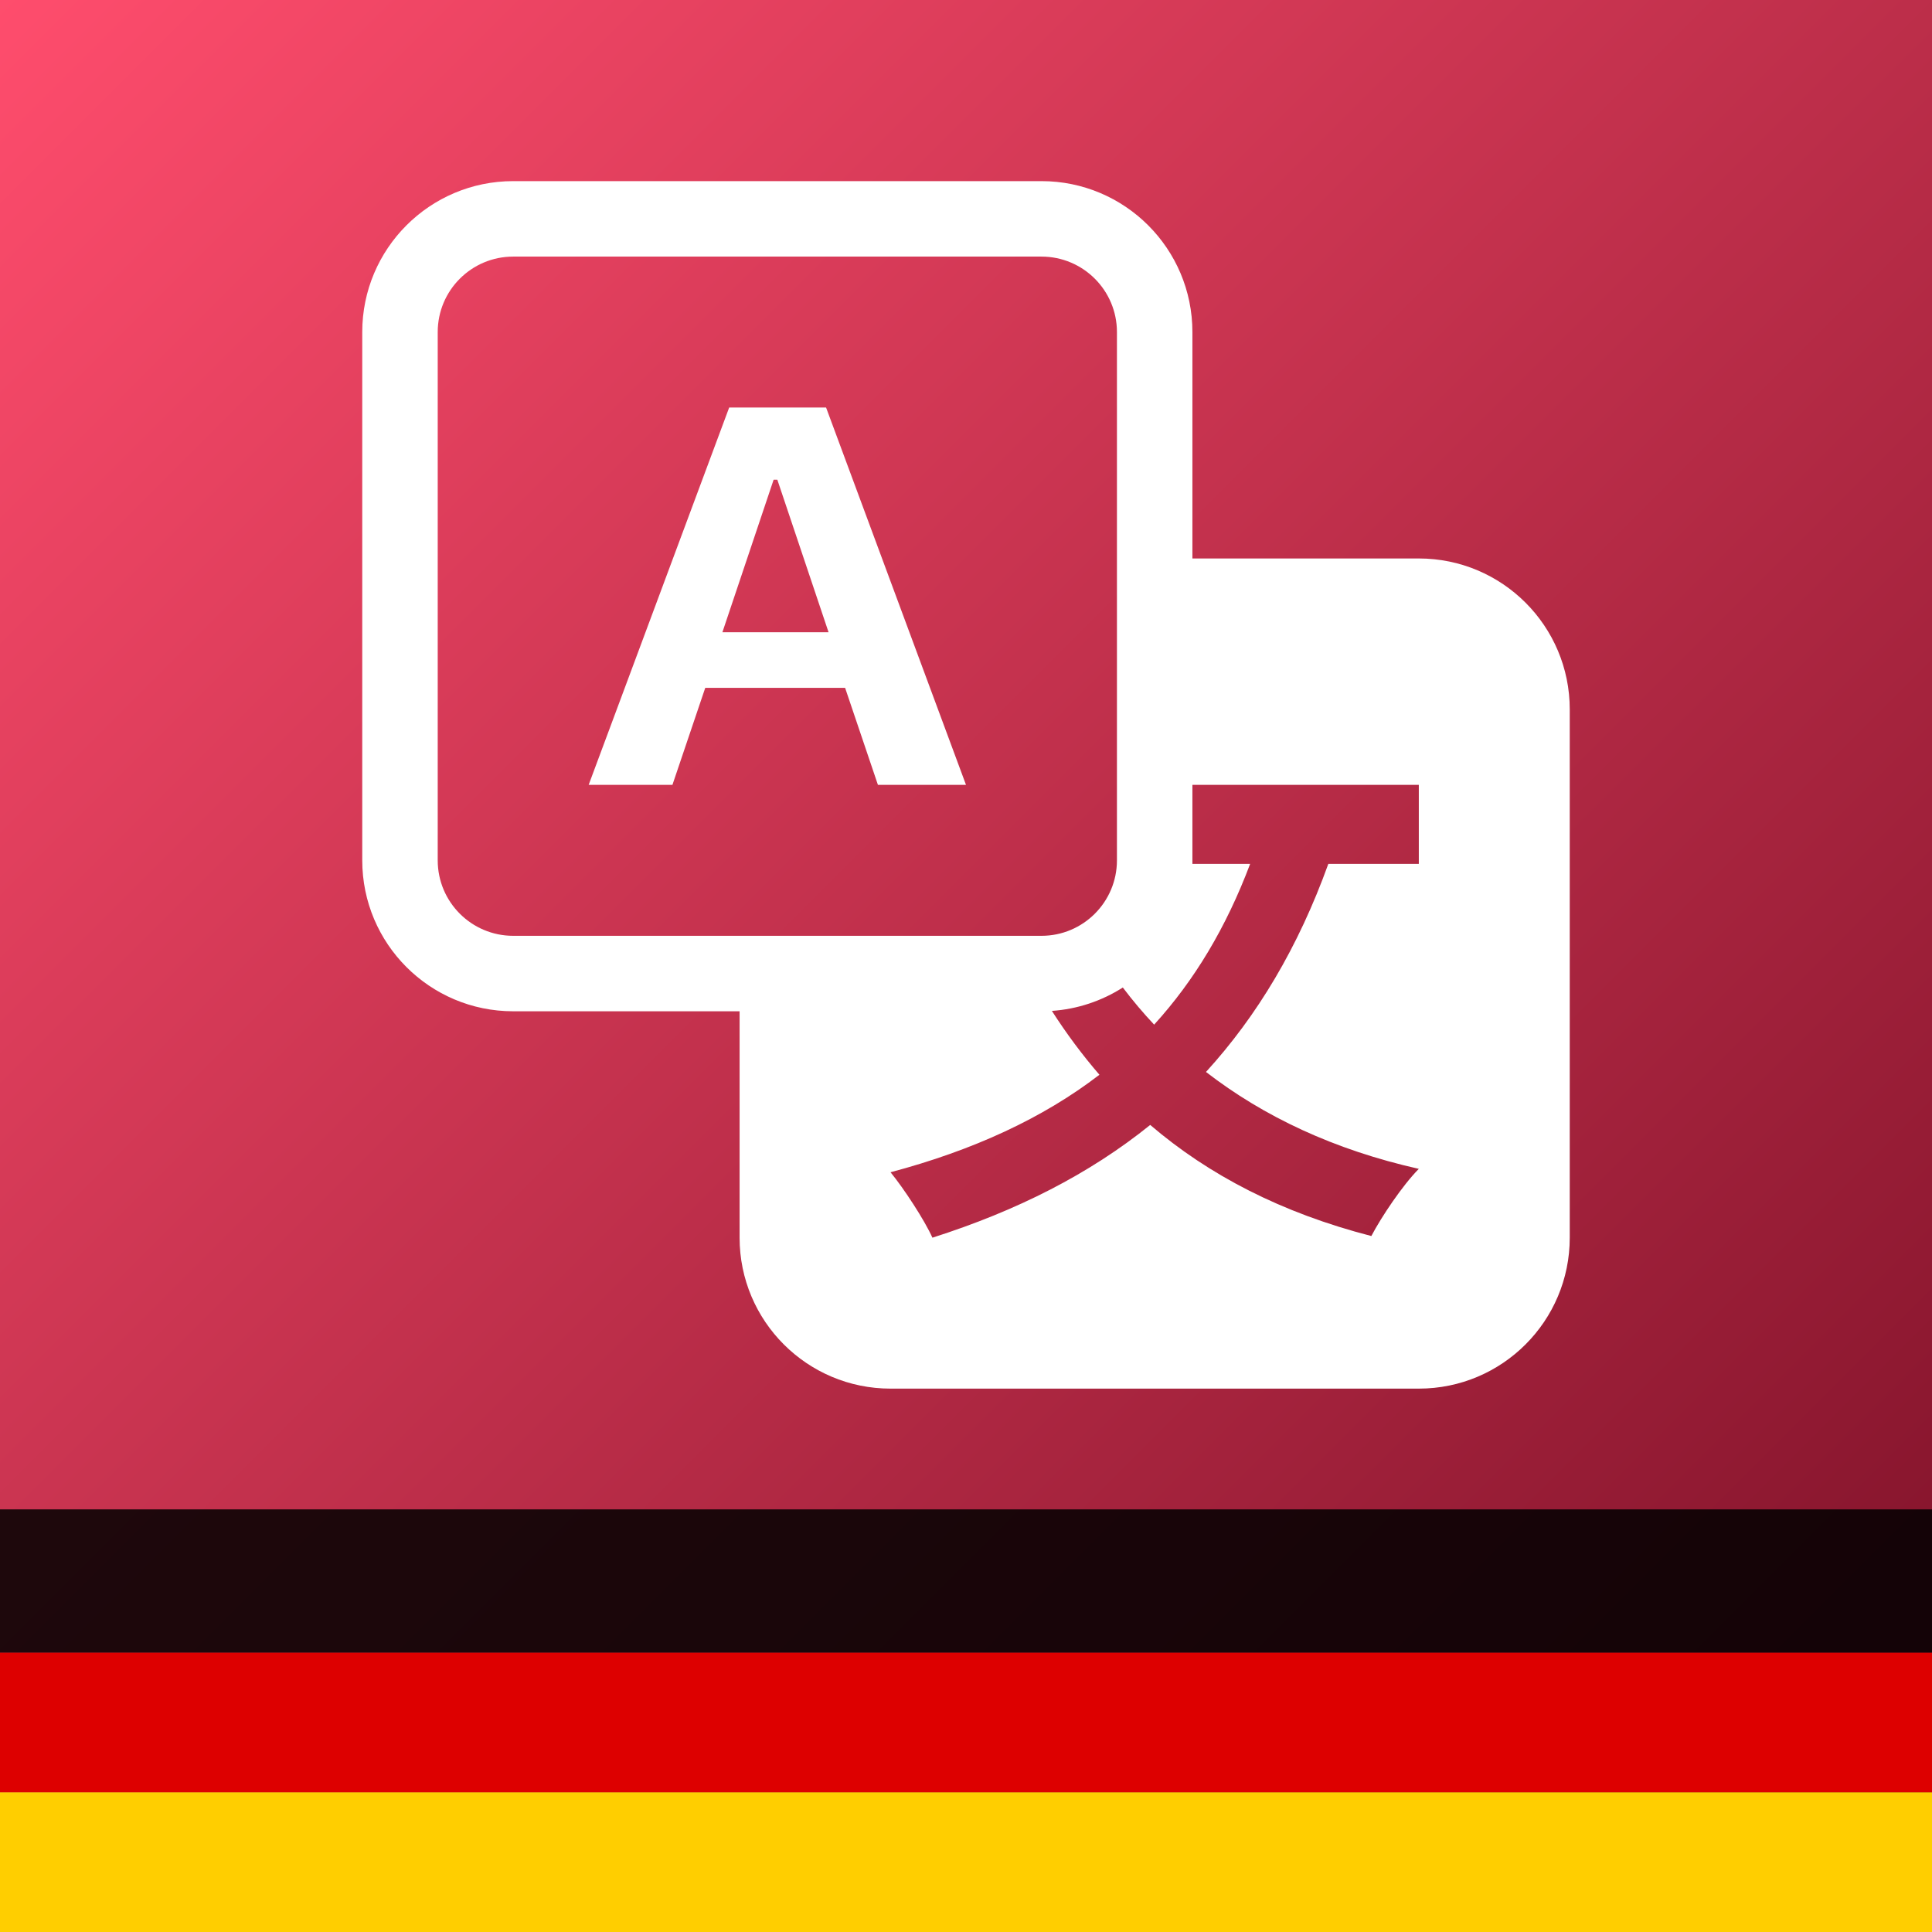
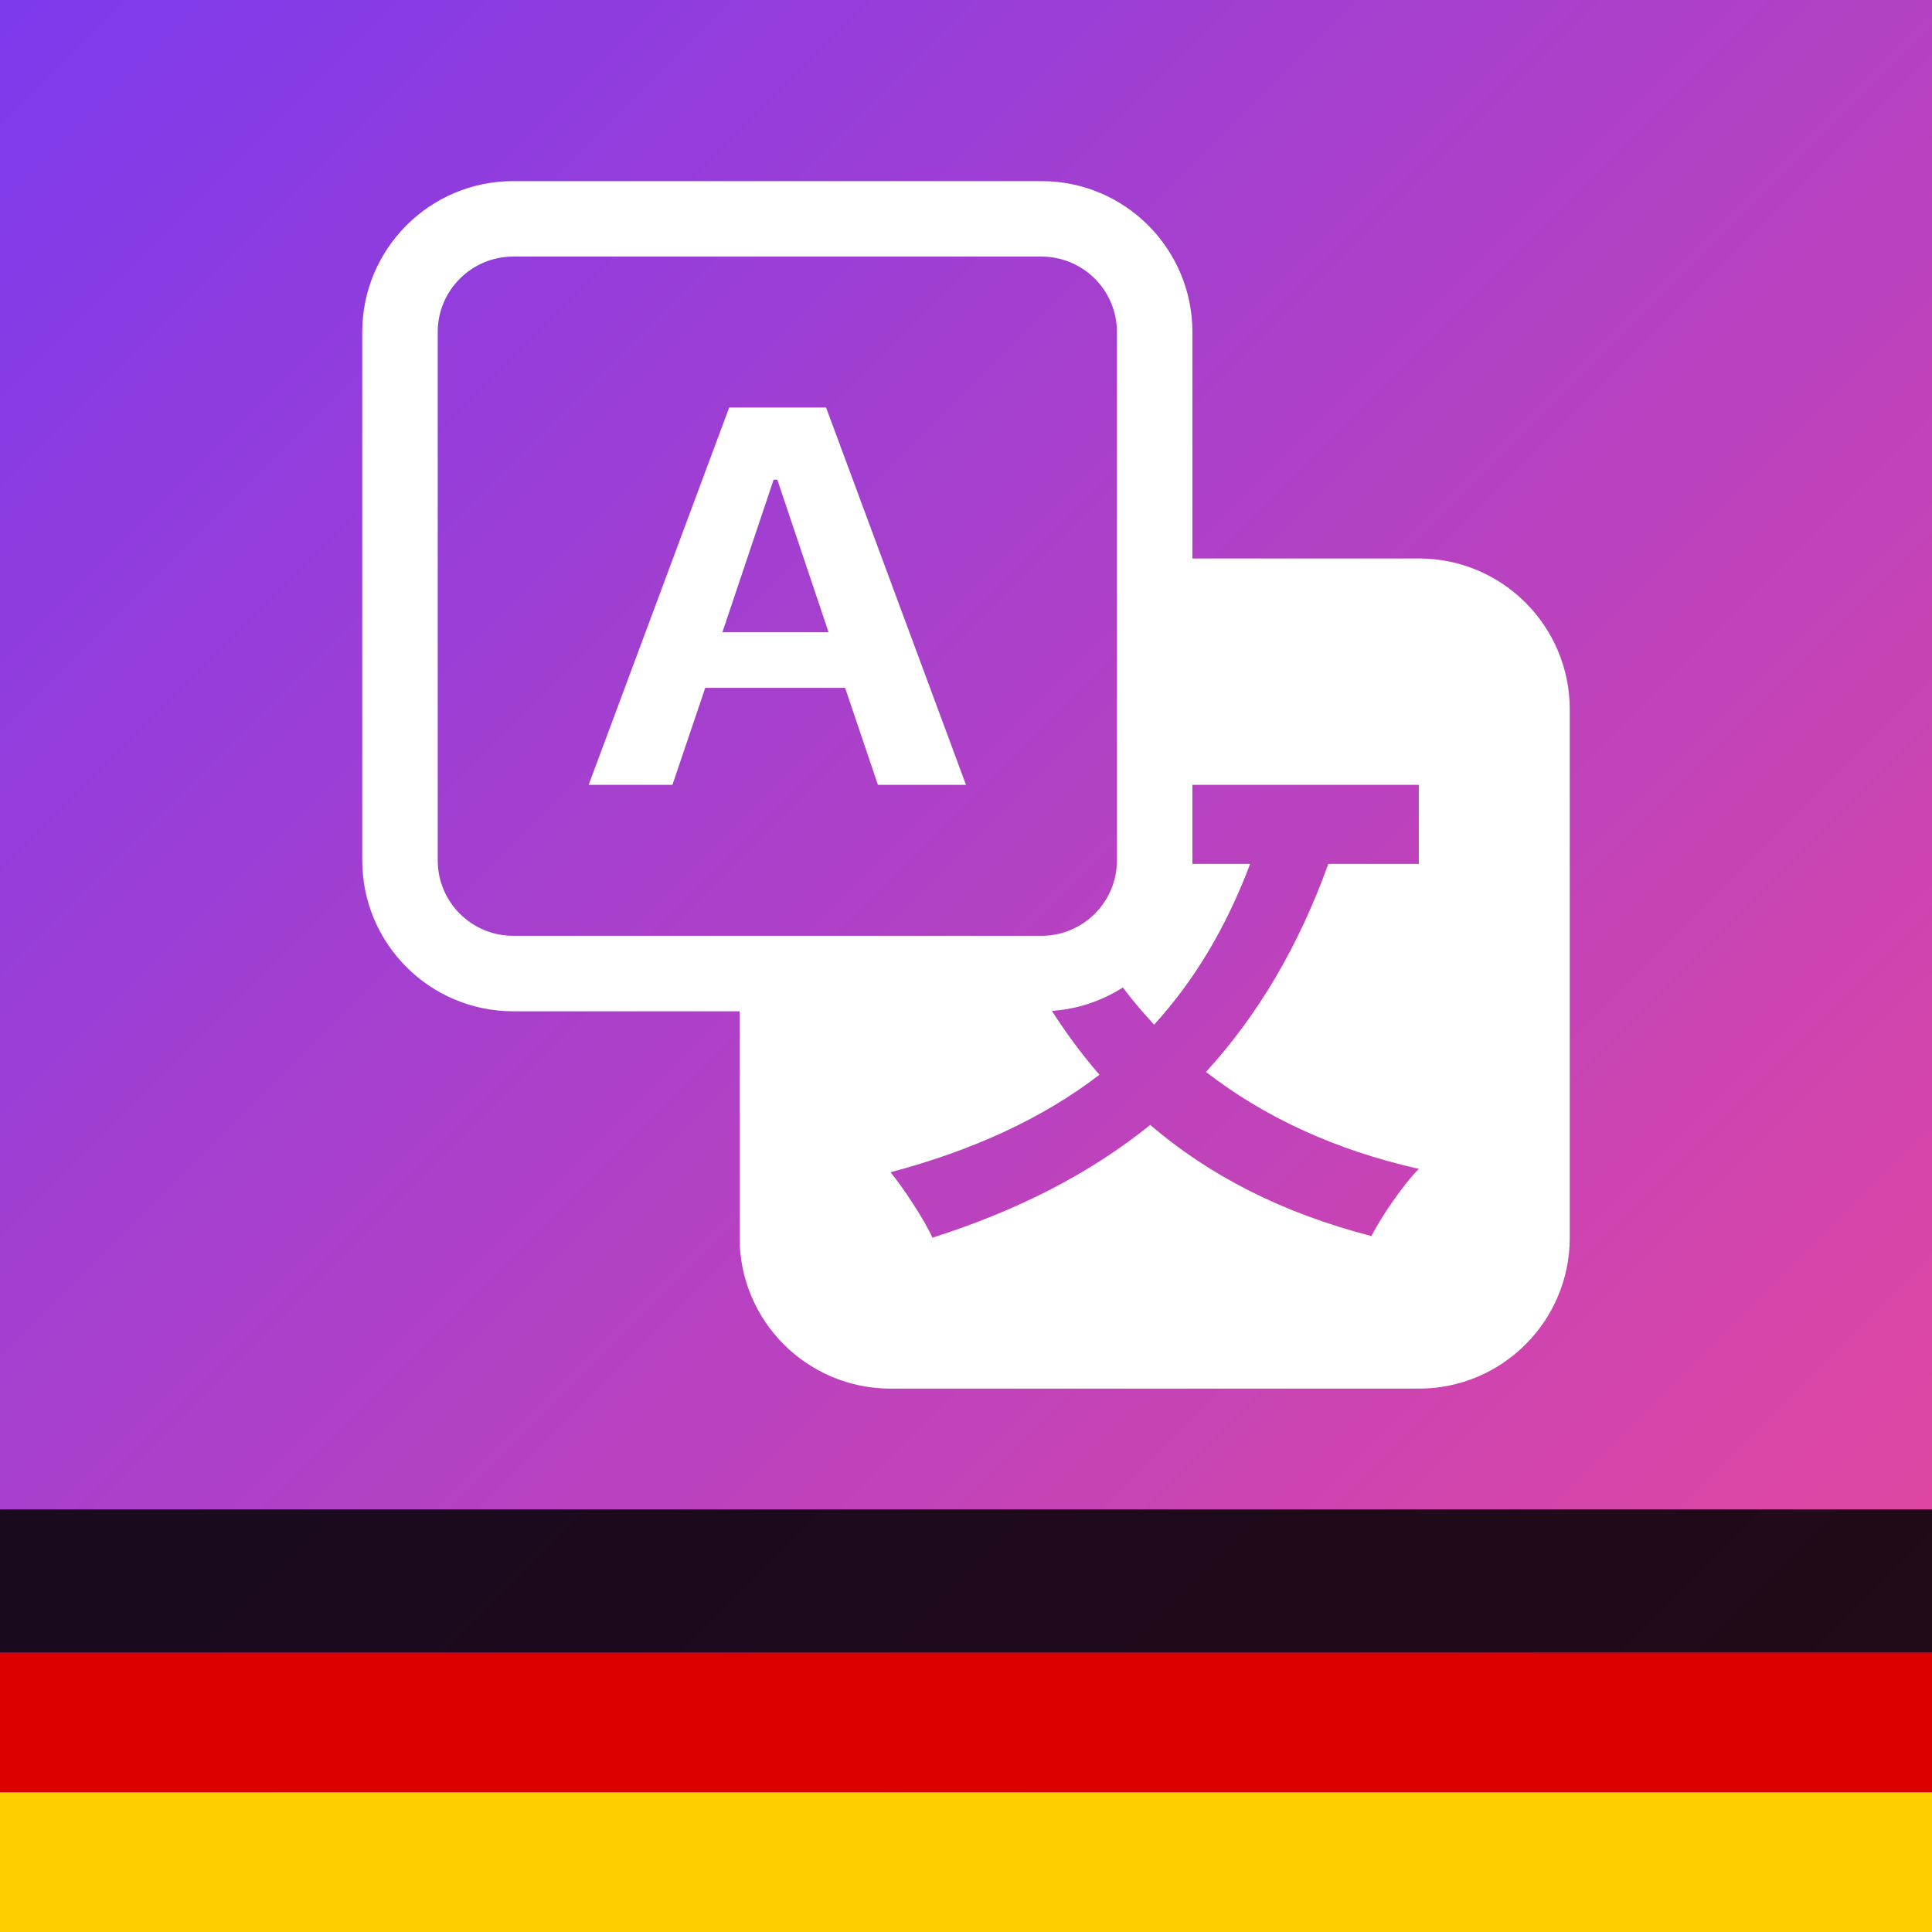
<svg xmlns="http://www.w3.org/2000/svg" viewBox="0 0 512 512">
  <defs>
    <linearGradient id="g" x1="0" y1="0" x2="1" y2="1">
-       <stop offset="0" stop-color="#ff4d6d" />
-       <stop offset="1" stop-color="#7a0f26" />
+       <stop offset="0" stop-color="#7c3aed" />
+       <stop offset="1" stop-color="#ec4899" />
    </linearGradient>
  </defs>
  <rect width="512" height="512" fill="url(#g)" />
  <g transform="translate(96 48) scale(20)" fill="#fff">
    <path d="M4.545 6.714 4.11 8H3l1.862-5h1.284L8 8H6.833l-.435-1.286zm1.634-.736L5.5 3.956h-.049l-.679 2.022z" />
    <path d="M0 2a2 2 0 0 1 2-2h7a2 2 0 0 1 2 2v3h3a2 2 0 0 1 2 2v7a2 2 0 0 1-2 2H7a2 2 0 0 1-2-2v-3H2a2 2 0 0 1-2-2zm2-1a1 1 0 0 0-1 1v7a1 1 0 0 0 1 1h7a1 1 0 0 0 1-1V2a1 1 0 0 0-1-1zm7.138 9.995q.289.451.63.846c-.748.575-1.673 1.001-2.768 1.292.178.217.451.635.555.867 1.125-.359 2.08-.844 2.886-1.494.777.665 1.739 1.165 2.93 1.472.133-.254.414-.673.629-.89-1.125-.253-2.057-.694-2.82-1.284.681-.747 1.222-1.651 1.621-2.757H14V8h-3v1.047h.765c-.318.844-.74 1.546-1.272 2.13a6 6 0 0 1-.415-.492 2 2 0 0 1-.94.31" />
  </g>
  <rect y="400" width="512" height="38" fill="#000" opacity=".85" />
  <rect y="438" width="512" height="37" fill="#dd0000" />
  <rect y="475" width="512" height="37" fill="#ffce00" />
</svg>
